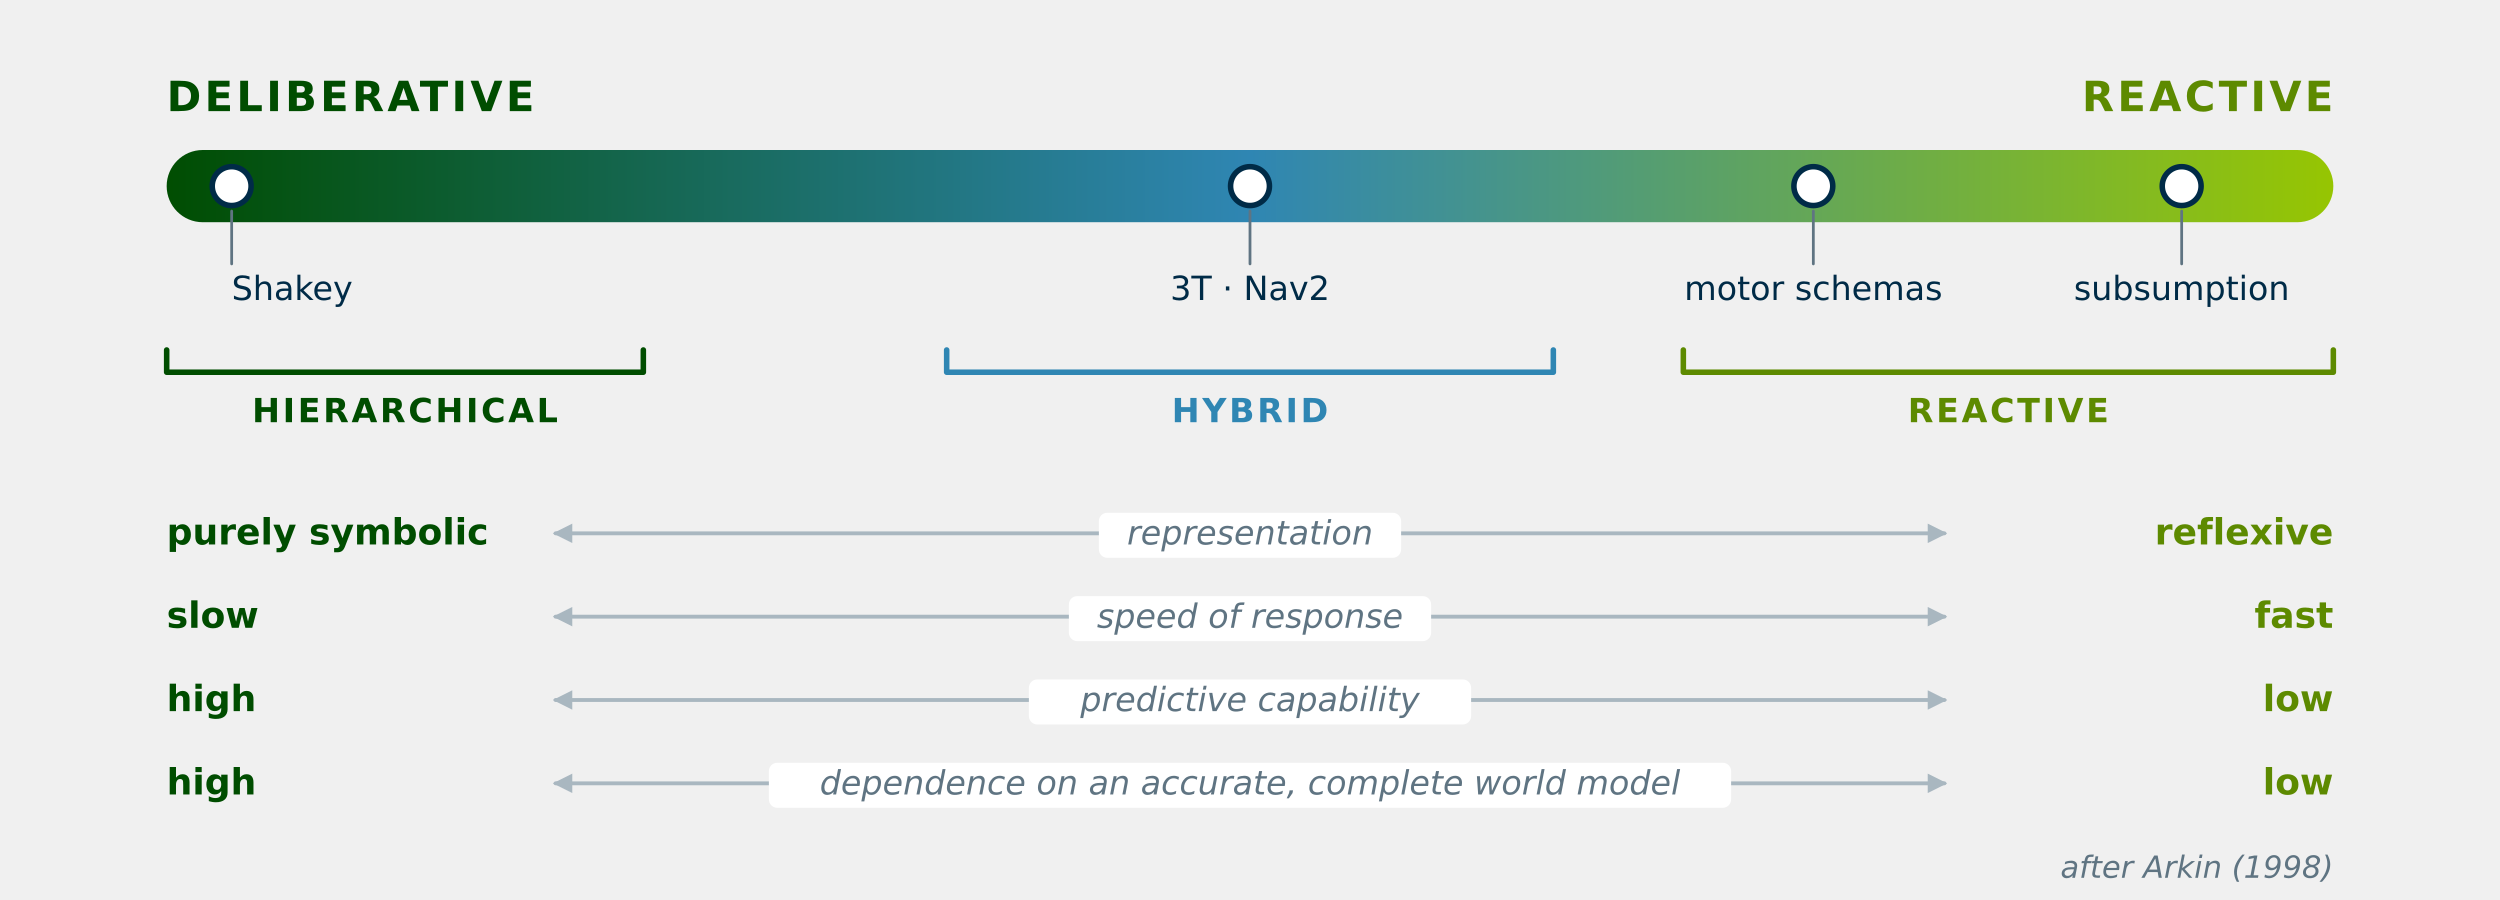
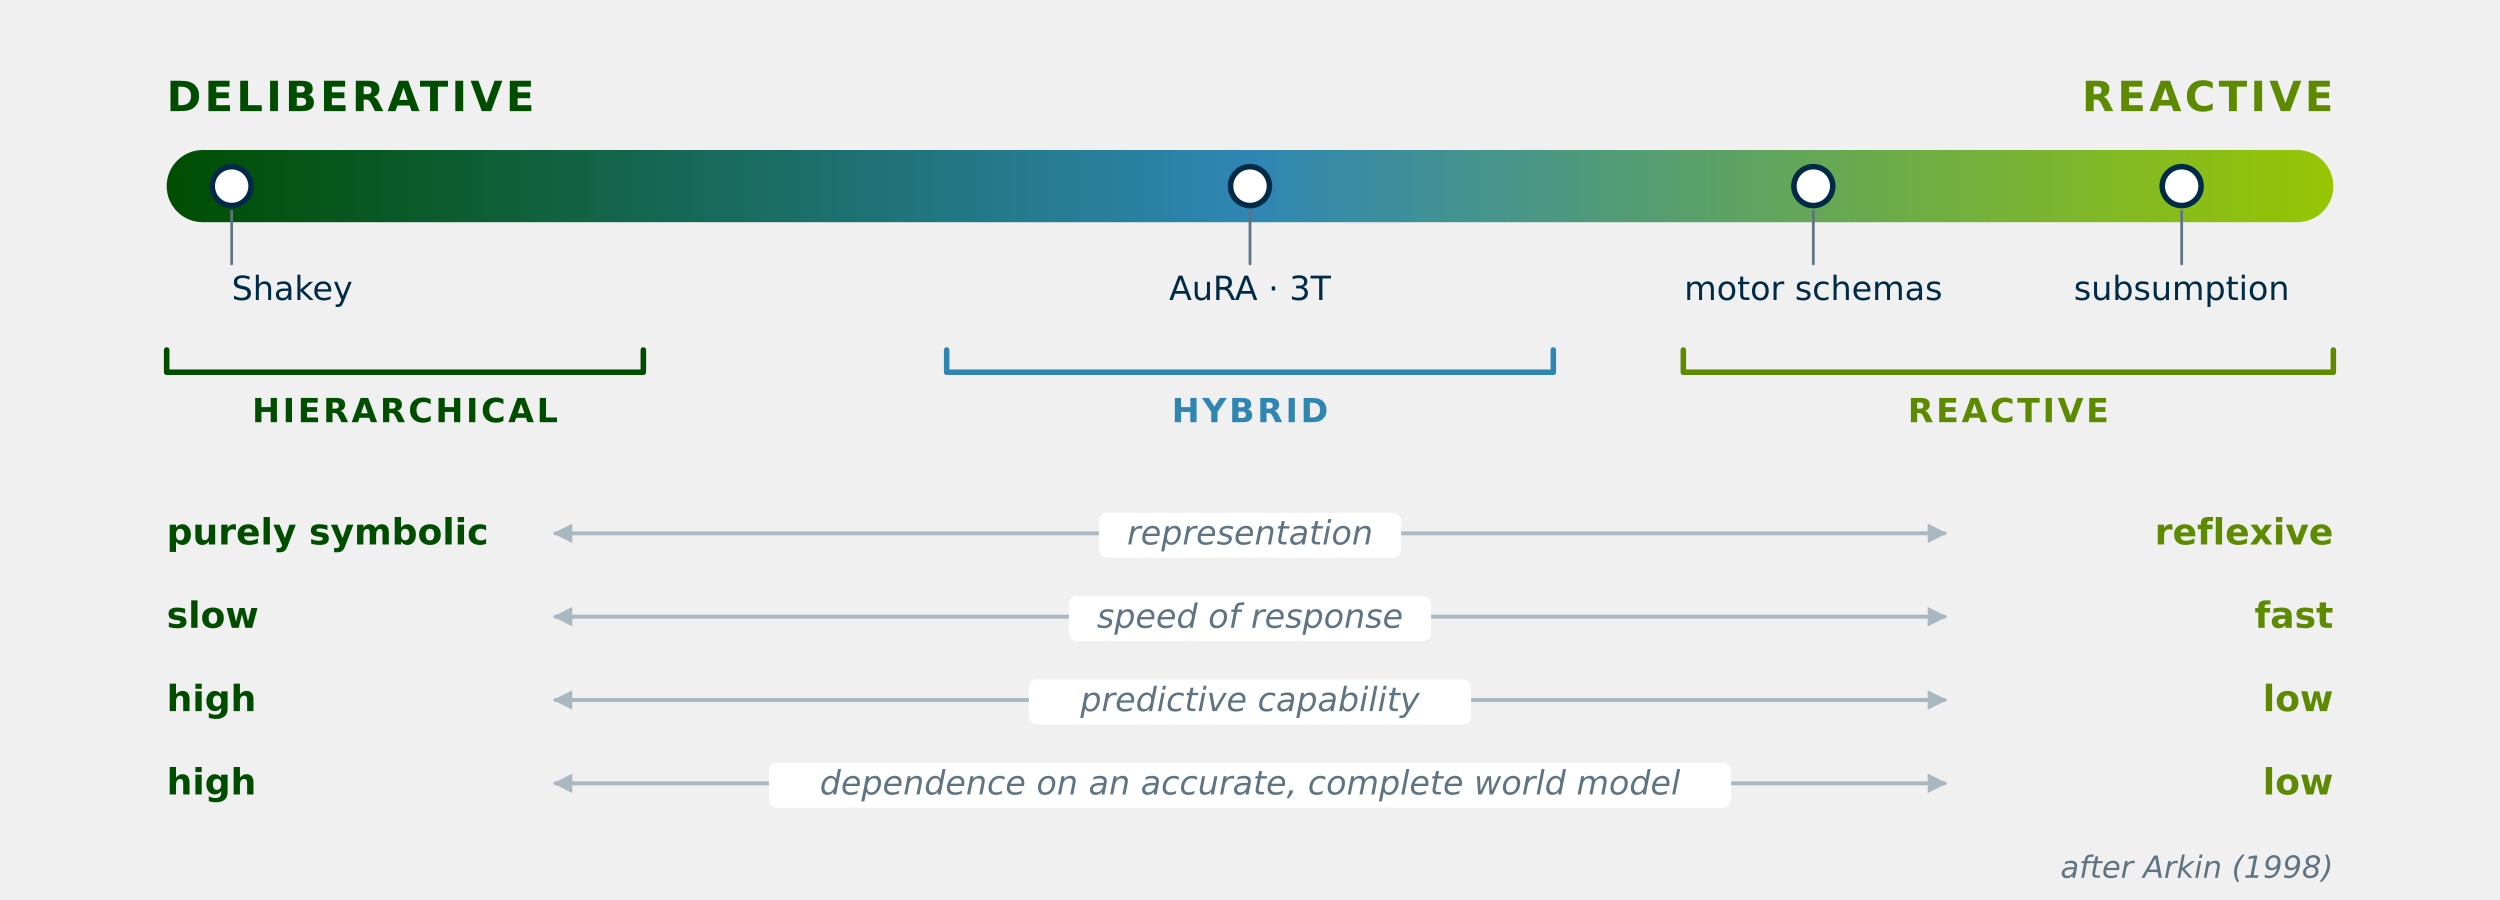
<svg xmlns="http://www.w3.org/2000/svg" width="900" height="324" viewBox="0 0 900 324">
  <defs>
    <marker id="m-navy" viewBox="0 0 10 10" refX="8.6" refY="5" markerWidth="5" markerHeight="5" orient="auto-start-reverse">
      <path d="M0,0L10,5L0,10z" fill="#002b47" />
    </marker>
    <marker id="m-green" viewBox="0 0 10 10" refX="8.6" refY="5" markerWidth="5" markerHeight="5" orient="auto-start-reverse">
      <path d="M0,0L10,5L0,10z" fill="#004d00" />
    </marker>
    <marker id="m-lime" viewBox="0 0 10 10" refX="8.6" refY="5" markerWidth="5" markerHeight="5" orient="auto-start-reverse">
      <path d="M0,0L10,5L0,10z" fill="#5d8a00" />
    </marker>
    <marker id="m-red" viewBox="0 0 10 10" refX="8.6" refY="5" markerWidth="5" markerHeight="5" orient="auto-start-reverse">
      <path d="M0,0L10,5L0,10z" fill="#b3261e" />
    </marker>
    <marker id="m-amber" viewBox="0 0 10 10" refX="8.6" refY="5" markerWidth="5" markerHeight="5" orient="auto-start-reverse">
      <path d="M0,0L10,5L0,10z" fill="#d98e04" />
    </marker>
    <marker id="m-muted" viewBox="0 0 10 10" refX="8.6" refY="5" markerWidth="5" markerHeight="5" orient="auto-start-reverse">
      <path d="M0,0L10,5L0,10z" fill="#5f7482" />
    </marker>
    <marker id="m-sky" viewBox="0 0 10 10" refX="8.6" refY="5" markerWidth="5" markerHeight="5" orient="auto-start-reverse">
      <path d="M0,0L10,5L0,10z" fill="#2f86b3" />
    </marker>
    <marker id="m-cream" viewBox="0 0 10 10" refX="8.6" refY="5" markerWidth="5" markerHeight="5" orient="auto-start-reverse">
      <path d="M0,0L10,5L0,10z" fill="#fbf6e5" />
    </marker>
    <marker id="m-limeb" viewBox="0 0 10 10" refX="8.6" refY="5" markerWidth="5" markerHeight="5" orient="auto-start-reverse">
      <path d="M0,0L10,5L0,10z" fill="#97c600" />
    </marker>
    <marker id="m-faint" viewBox="0 0 10 10" refX="8.6" refY="5" markerWidth="5" markerHeight="5" orient="auto-start-reverse">
      <path d="M0,0L10,5L0,10z" fill="#a9b7c0" />
    </marker>
    <linearGradient id="spec" x1="0" x2="1">
      <stop offset="0" stop-color="#004d00" />
      <stop offset="0.5" stop-color="#2f86b3" />
      <stop offset="1" stop-color="#97c600" />
    </linearGradient>
  </defs>
  <g font-family="Verdana, 'DejaVu Sans', Arial, sans-serif" fill="#002b47">
    <text x="60.0" y="40.0" font-size="15" text-anchor="start" fill="#004d00" font-weight="bold" letter-spacing="0.08em">DELIBERATIVE</text>
    <text x="840.0" y="40.0" font-size="15" text-anchor="end" fill="#5d8a00" font-weight="bold" letter-spacing="0.08em">REACTIVE</text>
    <rect x="60.0" y="54.0" width="780.0" height="26.0" rx="13" fill="url(#spec)" />
    <circle cx="83.4" cy="67.0" r="7.0" fill="#ffffff" stroke="#002b47" stroke-width="2" />
    <path d="M83.4,76 L83.4,95" fill="none" stroke="#5f7482" stroke-width="1" stroke-linecap="round" stroke-linejoin="round" />
    <text x="83.4" y="108.0" font-size="12" text-anchor="start" fill="#002b47">Shakey</text>
    <circle cx="450.0" cy="67.0" r="7.0" fill="#ffffff" stroke="#002b47" stroke-width="2" />
    <path d="M450.0,76 L450.0,95" fill="none" stroke="#5f7482" stroke-width="1" stroke-linecap="round" stroke-linejoin="round" />
-     <text x="450.0" y="108.0" font-size="12" text-anchor="middle" fill="#002b47">3T · Nav2</text>
+     <text x="450.0" y="108.0" font-size="12" text-anchor="middle" fill="#002b47">AuRA · 3T</text>
    <circle cx="652.8" cy="67.0" r="7.0" fill="#ffffff" stroke="#002b47" stroke-width="2" />
    <path d="M652.8,76 L652.8,95" fill="none" stroke="#5f7482" stroke-width="1" stroke-linecap="round" stroke-linejoin="round" />
    <text x="652.8" y="108.0" font-size="12" text-anchor="middle" fill="#002b47">motor schemas</text>
    <circle cx="785.4" cy="67.0" r="7.0" fill="#ffffff" stroke="#002b47" stroke-width="2" />
    <path d="M785.4,76 L785.4,95" fill="none" stroke="#5f7482" stroke-width="1" stroke-linecap="round" stroke-linejoin="round" />
    <text x="785.4" y="108.0" font-size="12" text-anchor="middle" fill="#002b47">subsumption</text>
    <path d="M60.0,126 L60.0,134 L231.6,134 L231.6,126" fill="none" stroke="#004d00" stroke-width="2" stroke-linecap="round" stroke-linejoin="round" />
    <text x="145.8" y="152.0" font-size="12" text-anchor="middle" fill="#004d00" font-weight="bold" letter-spacing="0.08em">HIERARCHICAL</text>
    <path d="M340.8,126 L340.8,134 L559.2,134 L559.2,126" fill="none" stroke="#2f86b3" stroke-width="2" stroke-linecap="round" stroke-linejoin="round" />
    <text x="450.0" y="152.0" font-size="12" text-anchor="middle" fill="#2f86b3" font-weight="bold" letter-spacing="0.08em">HYBRID</text>
    <path d="M606.0,126 L606.0,134 L840.0,134 L840.0,126" fill="none" stroke="#5d8a00" stroke-width="2" stroke-linecap="round" stroke-linejoin="round" />
    <text x="723.0" y="152.0" font-size="12" text-anchor="middle" fill="#5d8a00" font-weight="bold" letter-spacing="0.08em">REACTIVE</text>
    <path d="M200,192 L700,192" fill="none" stroke="#a9b7c0" stroke-width="1.4" stroke-linecap="round" stroke-linejoin="round" marker-end="url(#m-faint)" marker-start="url(#m-faint)" />
    <rect x="395.6" y="184.6" width="108.8" height="16.2" rx="3" fill="#ffffff" />
    <text x="450.0" y="196.0" font-size="12" text-anchor="middle" fill="#5f7482" font-style="italic">representation</text>
    <text x="60.0" y="196.0" font-size="13" text-anchor="start" fill="#004d00" font-weight="bold">purely symbolic</text>
    <text x="840.0" y="196.0" font-size="13" text-anchor="end" fill="#5d8a00" font-weight="bold">reflexive</text>
    <path d="M200,222 L700,222" fill="none" stroke="#a9b7c0" stroke-width="1.4" stroke-linecap="round" stroke-linejoin="round" marker-end="url(#m-faint)" marker-start="url(#m-faint)" />
    <rect x="384.8" y="214.6" width="130.4" height="16.2" rx="3" fill="#ffffff" />
    <text x="450.0" y="226.0" font-size="12" text-anchor="middle" fill="#5f7482" font-style="italic">speed of response</text>
    <text x="60.0" y="226.0" font-size="13" text-anchor="start" fill="#004d00" font-weight="bold">slow</text>
    <text x="840.0" y="226.0" font-size="13" text-anchor="end" fill="#5d8a00" font-weight="bold">fast</text>
    <path d="M200,252 L700,252" fill="none" stroke="#a9b7c0" stroke-width="1.4" stroke-linecap="round" stroke-linejoin="round" marker-end="url(#m-faint)" marker-start="url(#m-faint)" />
    <rect x="370.4" y="244.6" width="159.2" height="16.2" rx="3" fill="#ffffff" />
    <text x="450.0" y="256.0" font-size="12" text-anchor="middle" fill="#5f7482" font-style="italic">predictive capability</text>
    <text x="60.0" y="256.0" font-size="13" text-anchor="start" fill="#004d00" font-weight="bold">high</text>
    <text x="840.0" y="256.0" font-size="13" text-anchor="end" fill="#5d8a00" font-weight="bold">low</text>
    <path d="M200,282 L700,282" fill="none" stroke="#a9b7c0" stroke-width="1.4" stroke-linecap="round" stroke-linejoin="round" marker-end="url(#m-faint)" marker-start="url(#m-faint)" />
    <rect x="276.8" y="274.6" width="346.4" height="16.2" rx="3" fill="#ffffff" />
    <text x="450.0" y="286.0" font-size="12" text-anchor="middle" fill="#5f7482" font-style="italic">dependence on an accurate, complete world model</text>
    <text x="60.0" y="286.0" font-size="13" text-anchor="start" fill="#004d00" font-weight="bold">high</text>
    <text x="840.0" y="286.0" font-size="13" text-anchor="end" fill="#5d8a00" font-weight="bold">low</text>
    <text x="840.0" y="316.0" font-size="11" text-anchor="end" fill="#5f7482" font-style="italic">after Arkin (1998)</text>
  </g>
</svg>
